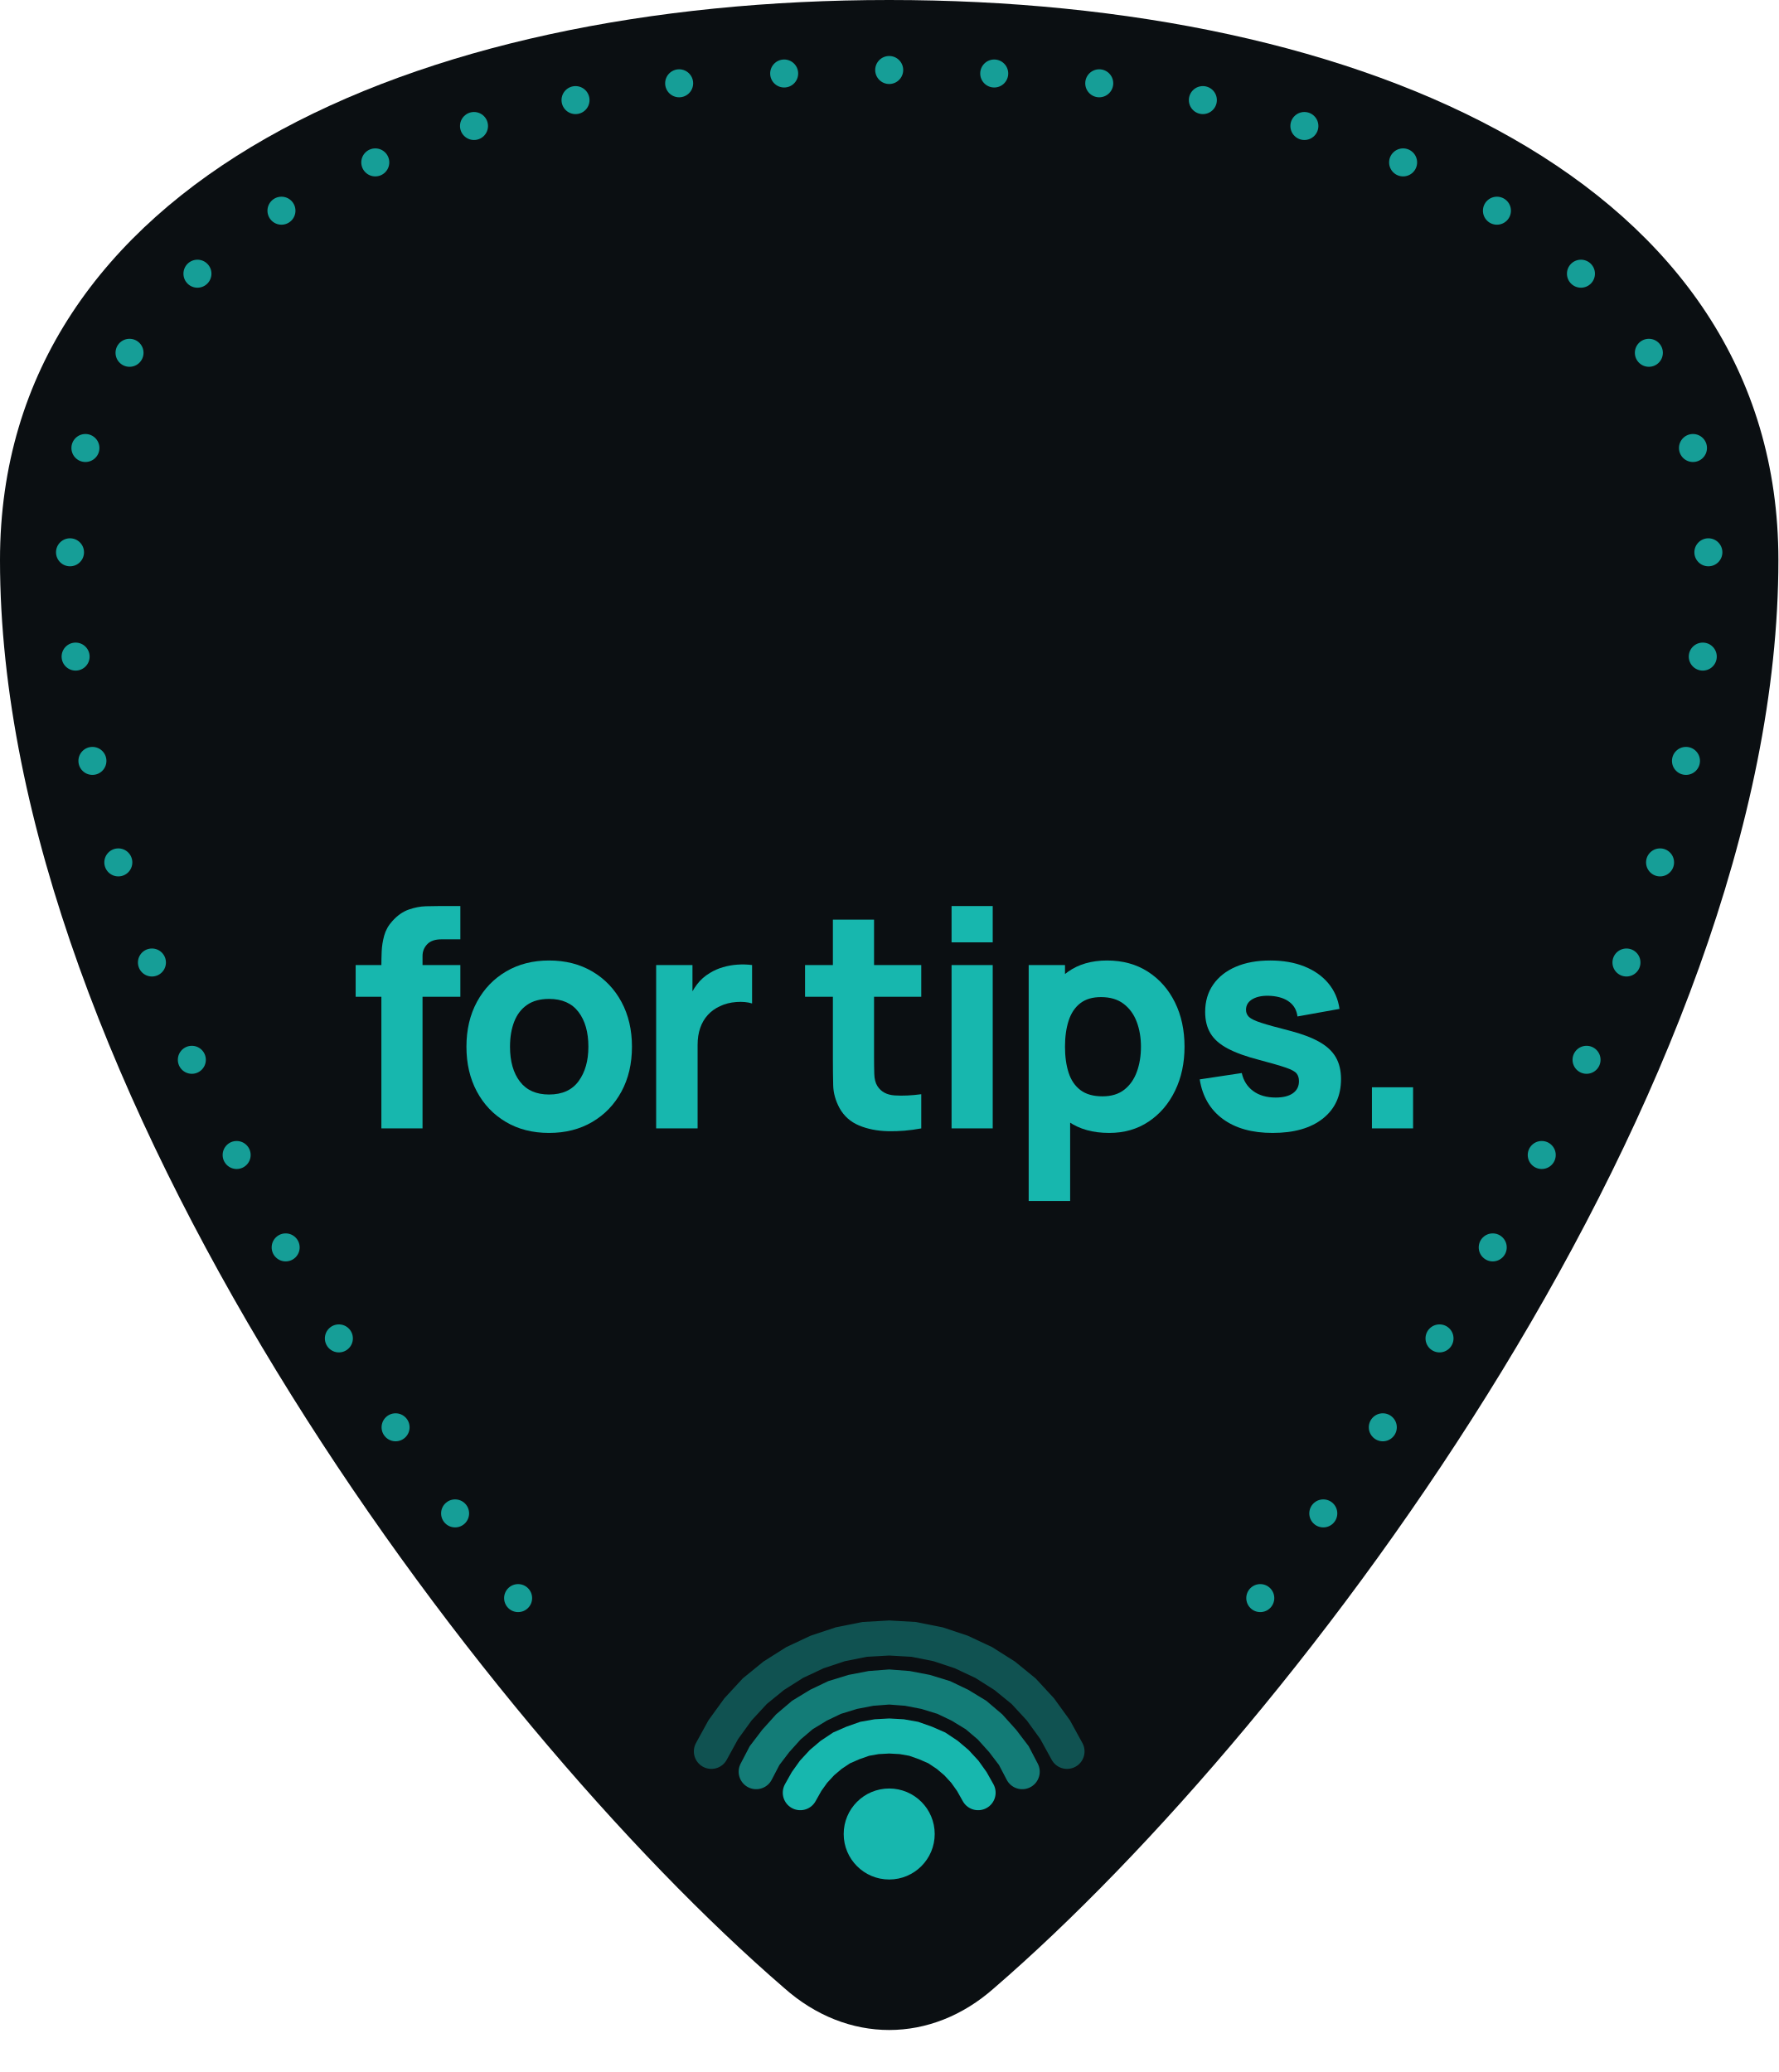
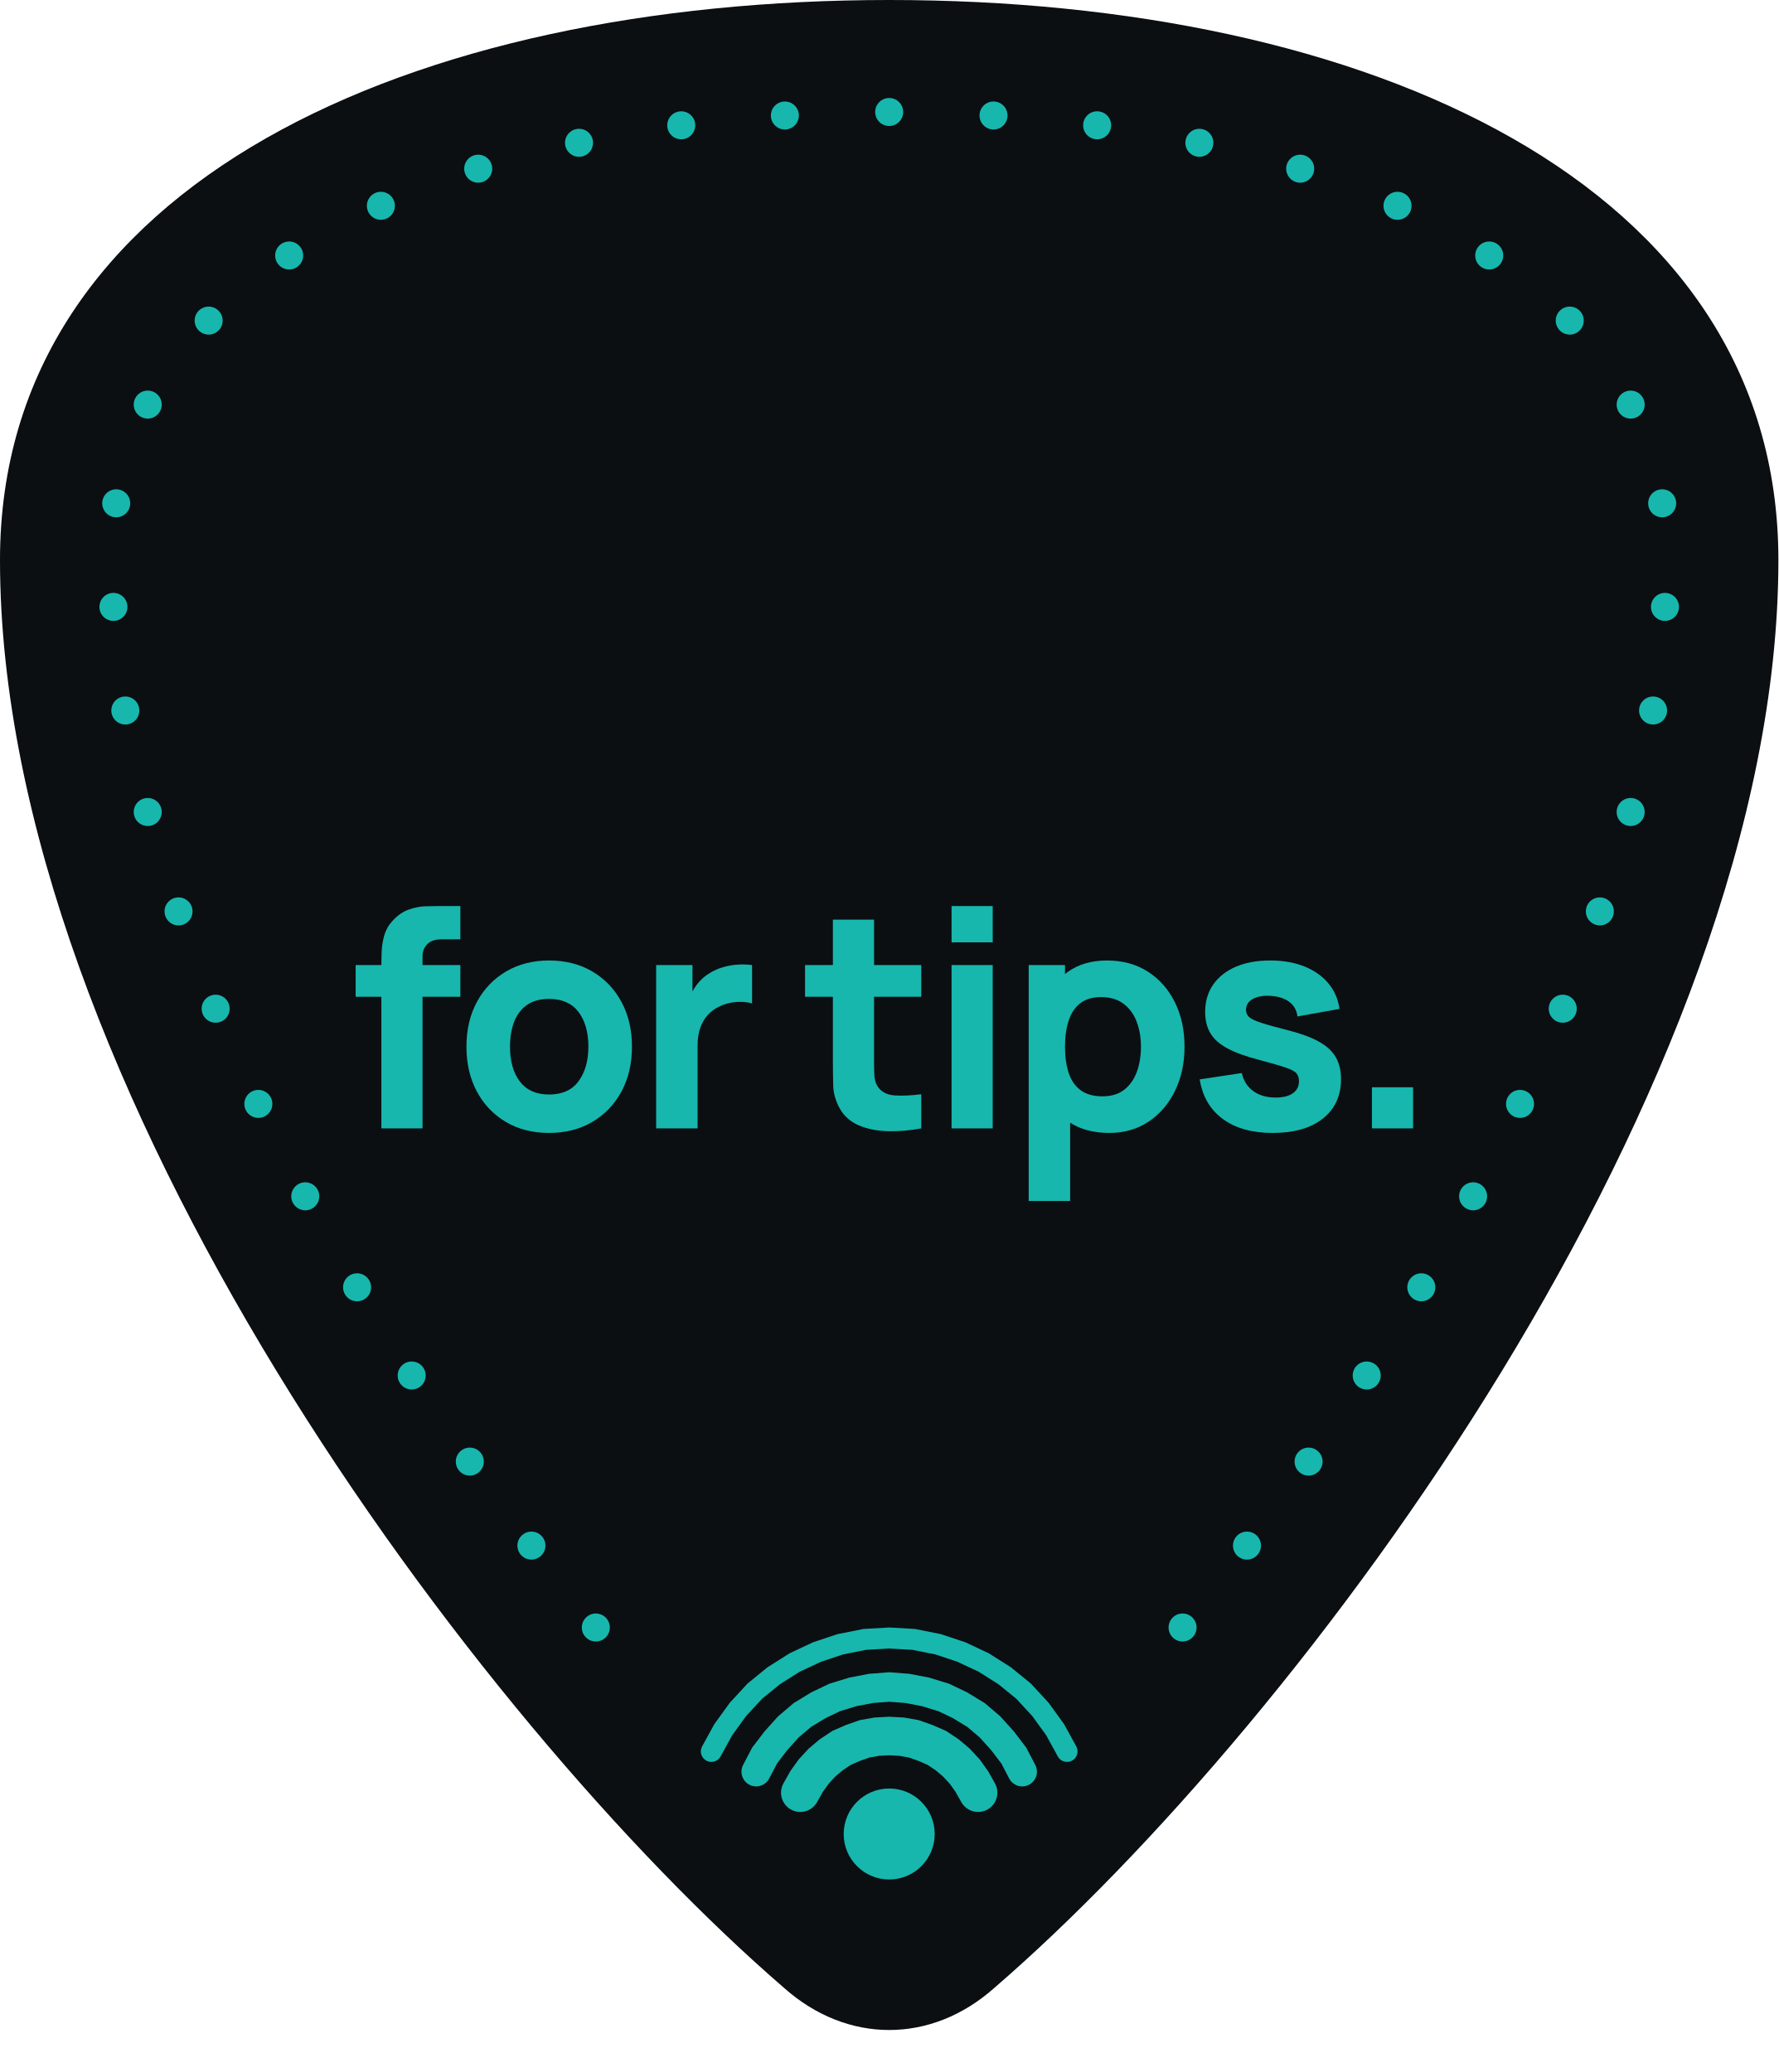
<svg xmlns="http://www.w3.org/2000/svg" viewBox="0 0 25.4 29.6" width="25.4mm" height="29.6mm">
  <defs>
    <clipPath id="pk">
      <path d="M 12.7 0.0 C 19.5 0.0 25.4 2.6 25.4 8.0 C 25.4 15.5 18.6 24.6 14.2 28.4 C 13.3 29.2 12.1 29.2 11.2 28.4 C 6.8 24.6 0.0 15.5 0.0 8.0 C 0.0 2.6 5.9 0.0 12.7 0.0 Z" />
    </clipPath>
  </defs>
  <path d="M 12.7 0.0 C 19.5 0.0 25.4 2.6 25.4 8.0 C 25.4 15.5 18.6 24.6 14.2 28.4 C 13.3 29.2 12.1 29.2 11.2 28.4 C 6.8 24.6 0.0 15.5 0.0 8.0 C 0.0 2.6 5.9 0.0 12.7 0.0 Z" fill="#0B0F12" />
  <g clip-path="url(#pk)">
-     <circle cx="12.70" cy="1.00" r="0.2" fill="#17B7AE" opacity="0.85" />
-     <circle cx="14.20" cy="1.05" r="0.2" fill="#17B7AE" opacity="0.85" />
-     <circle cx="15.70" cy="1.19" r="0.2" fill="#17B7AE" opacity="0.85" />
-     <circle cx="17.18" cy="1.43" r="0.2" fill="#17B7AE" opacity="0.85" />
-     <circle cx="18.63" cy="1.80" r="0.2" fill="#17B7AE" opacity="0.85" />
-     <circle cx="20.04" cy="2.32" r="0.2" fill="#17B7AE" opacity="0.85" />
-     <circle cx="21.38" cy="3.01" r="0.2" fill="#17B7AE" opacity="0.85" />
-     <circle cx="22.58" cy="3.91" r="0.2" fill="#17B7AE" opacity="0.85" />
-     <circle cx="23.55" cy="5.04" r="0.2" fill="#17B7AE" opacity="0.85" />
-     <circle cx="24.18" cy="6.40" r="0.2" fill="#17B7AE" opacity="0.85" />
-     <circle cx="24.40" cy="7.89" r="0.2" fill="#17B7AE" opacity="0.85" />
-     <circle cx="24.32" cy="9.38" r="0.2" fill="#17B7AE" opacity="0.85" />
-     <circle cx="24.08" cy="10.87" r="0.2" fill="#17B7AE" opacity="0.85" />
-     <circle cx="23.71" cy="12.32" r="0.2" fill="#17B7AE" opacity="0.85" />
-     <circle cx="23.23" cy="13.75" r="0.2" fill="#17B7AE" opacity="0.85" />
-     <circle cx="22.66" cy="15.14" r="0.2" fill="#17B7AE" opacity="0.85" />
-     <circle cx="22.02" cy="16.50" r="0.2" fill="#17B7AE" opacity="0.85" />
-     <circle cx="21.32" cy="17.82" r="0.2" fill="#17B7AE" opacity="0.85" />
-     <circle cx="20.56" cy="19.12" r="0.2" fill="#17B7AE" opacity="0.85" />
-     <circle cx="19.75" cy="20.39" r="0.2" fill="#17B7AE" opacity="0.85" />
-     <circle cx="18.90" cy="21.62" r="0.2" fill="#17B7AE" opacity="0.85" />
-     <circle cx="18.00" cy="22.83" r="0.2" fill="#17B7AE" opacity="0.85" />
-     <circle cx="7.40" cy="22.83" r="0.2" fill="#17B7AE" opacity="0.85" />
-     <circle cx="6.50" cy="21.62" r="0.2" fill="#17B7AE" opacity="0.85" />
-     <circle cx="5.65" cy="20.39" r="0.2" fill="#17B7AE" opacity="0.85" />
-     <circle cx="4.84" cy="19.12" r="0.2" fill="#17B7AE" opacity="0.85" />
-     <circle cx="4.08" cy="17.82" r="0.2" fill="#17B7AE" opacity="0.85" />
-     <circle cx="3.38" cy="16.50" r="0.2" fill="#17B7AE" opacity="0.85" />
-     <circle cx="2.74" cy="15.14" r="0.2" fill="#17B7AE" opacity="0.85" />
-     <circle cx="2.17" cy="13.75" r="0.2" fill="#17B7AE" opacity="0.85" />
-     <circle cx="1.69" cy="12.32" r="0.2" fill="#17B7AE" opacity="0.85" />
-     <circle cx="1.32" cy="10.87" r="0.2" fill="#17B7AE" opacity="0.85" />
-     <circle cx="1.08" cy="9.38" r="0.2" fill="#17B7AE" opacity="0.85" />
-     <circle cx="1.00" cy="7.89" r="0.2" fill="#17B7AE" opacity="0.85" />
-     <circle cx="1.22" cy="6.40" r="0.2" fill="#17B7AE" opacity="0.85" />
-     <circle cx="1.85" cy="5.04" r="0.2" fill="#17B7AE" opacity="0.85" />
-     <circle cx="2.82" cy="3.91" r="0.2" fill="#17B7AE" opacity="0.85" />
-     <circle cx="4.02" cy="3.01" r="0.2" fill="#17B7AE" opacity="0.85" />
-     <circle cx="5.36" cy="2.32" r="0.2" fill="#17B7AE" opacity="0.85" />
-     <circle cx="6.77" cy="1.80" r="0.2" fill="#17B7AE" opacity="0.85" />
-     <circle cx="8.22" cy="1.43" r="0.2" fill="#17B7AE" opacity="0.85" />
-     <circle cx="9.70" cy="1.19" r="0.2" fill="#17B7AE" opacity="0.85" />
-     <circle cx="11.20" cy="1.05" r="0.2" fill="#17B7AE" opacity="0.85" />
-     <path d="M11.43 25.61 L11.52 25.45 L11.62 25.31 L11.74 25.18 L11.87 25.07 L12.02 24.97 L12.18 24.90 L12.35 24.84 L12.52 24.81 L12.70 24.80 L12.88 24.81 L13.05 24.84 L13.22 24.90 L13.38 24.97 L13.53 25.07 L13.66 25.18 L13.78 25.31 L13.88 25.45 L13.97 25.61" fill="none" stroke="#17B7AE" stroke-width="0.5" stroke-linecap="round" opacity="1.0" />
-     <path d="M10.80 25.31 L10.92 25.08 L11.08 24.87 L11.26 24.67 L11.46 24.50 L11.69 24.36 L11.92 24.25 L12.18 24.17 L12.44 24.12 L12.70 24.10 L12.96 24.12 L13.22 24.17 L13.48 24.25 L13.71 24.36 L13.94 24.50 L14.14 24.67 L14.32 24.87 L14.48 25.08 L14.60 25.31" fill="none" stroke="#17B7AE" stroke-width="0.5" stroke-linecap="round" opacity="0.65" />
-     <path d="M10.16 25.02 L10.33 24.71 L10.54 24.42 L10.78 24.16 L11.05 23.94 L11.35 23.75 L11.67 23.60 L12.00 23.49 L12.35 23.42 L12.70 23.40 L13.05 23.42 L13.40 23.49 L13.73 23.60 L14.05 23.75 L14.35 23.94 L14.62 24.16 L14.86 24.42 L15.07 24.71 L15.24 25.02" fill="none" stroke="#17B7AE" stroke-width="0.5" stroke-linecap="round" opacity="0.4" />
+     <circle cx="12.70" cy="1.60" r="0.2" fill="#17B7AE" />
+     <circle cx="14.19" cy="1.65" r="0.2" fill="#17B7AE" />
+     <circle cx="15.67" cy="1.79" r="0.2" fill="#17B7AE" />
+     <circle cx="17.13" cy="2.04" r="0.2" fill="#17B7AE" />
+     <circle cx="18.57" cy="2.41" r="0.2" fill="#17B7AE" />
+     <circle cx="19.96" cy="2.94" r="0.2" fill="#17B7AE" />
+     <circle cx="21.27" cy="3.65" r="0.2" fill="#17B7AE" />
+     <circle cx="22.42" cy="4.58" r="0.2" fill="#17B7AE" />
+     <circle cx="23.29" cy="5.78" r="0.2" fill="#17B7AE" />
+     <circle cx="23.74" cy="7.19" r="0.2" fill="#17B7AE" />
+     <circle cx="23.78" cy="8.67" r="0.2" fill="#17B7AE" />
+     <circle cx="23.61" cy="10.15" r="0.2" fill="#17B7AE" />
+     <circle cx="23.29" cy="11.60" r="0.2" fill="#17B7AE" />
+     <circle cx="22.85" cy="13.02" r="0.2" fill="#17B7AE" />
+     <circle cx="22.32" cy="14.41" r="0.2" fill="#17B7AE" />
+     <circle cx="21.71" cy="15.77" r="0.2" fill="#17B7AE" />
+     <circle cx="21.04" cy="17.09" r="0.2" fill="#17B7AE" />
+     <circle cx="20.30" cy="18.39" r="0.2" fill="#17B7AE" />
+     <circle cx="19.52" cy="19.65" r="0.2" fill="#17B7AE" />
+     <circle cx="18.69" cy="20.88" r="0.2" fill="#17B7AE" />
+     <circle cx="17.81" cy="22.08" r="0.2" fill="#17B7AE" />
+     <circle cx="16.89" cy="23.25" r="0.2" fill="#17B7AE" />
+     <circle cx="8.51" cy="23.25" r="0.2" fill="#17B7AE" />
+     <circle cx="7.59" cy="22.08" r="0.2" fill="#17B7AE" />
+     <circle cx="6.71" cy="20.88" r="0.2" fill="#17B7AE" />
+     <circle cx="5.88" cy="19.65" r="0.2" fill="#17B7AE" />
+     <circle cx="5.10" cy="18.39" r="0.2" fill="#17B7AE" />
+     <circle cx="4.36" cy="17.09" r="0.2" fill="#17B7AE" />
+     <circle cx="3.69" cy="15.77" r="0.2" fill="#17B7AE" />
+     <circle cx="3.08" cy="14.41" r="0.2" fill="#17B7AE" />
+     <circle cx="2.55" cy="13.02" r="0.2" fill="#17B7AE" />
+     <circle cx="2.11" cy="11.60" r="0.2" fill="#17B7AE" />
+     <circle cx="1.79" cy="10.15" r="0.2" fill="#17B7AE" />
+     <circle cx="1.62" cy="8.67" r="0.2" fill="#17B7AE" />
+     <circle cx="1.66" cy="7.19" r="0.2" fill="#17B7AE" />
+     <circle cx="2.11" cy="5.78" r="0.2" fill="#17B7AE" />
+     <circle cx="2.98" cy="4.58" r="0.2" fill="#17B7AE" />
+     <circle cx="4.13" cy="3.65" r="0.2" fill="#17B7AE" />
+     <circle cx="5.44" cy="2.94" r="0.2" fill="#17B7AE" />
+     <circle cx="6.83" cy="2.41" r="0.2" fill="#17B7AE" />
+     <circle cx="8.27" cy="2.04" r="0.2" fill="#17B7AE" />
+     <circle cx="9.73" cy="1.79" r="0.2" fill="#17B7AE" />
+     <circle cx="11.21" cy="1.65" r="0.2" fill="#17B7AE" />
+     <path d="M11.43 25.61 L11.52 25.45 L11.62 25.31 L11.74 25.18 L11.87 25.07 L12.02 24.97 L12.18 24.90 L12.35 24.84 L12.52 24.81 L12.70 24.80 L12.88 24.81 L13.05 24.84 L13.22 24.90 L13.38 24.97 L13.53 25.07 L13.66 25.18 L13.78 25.31 L13.88 25.45 L13.97 25.61" fill="none" stroke="#17B7AE" stroke-width="0.55" stroke-linecap="round" />
+     <path d="M10.80 25.31 L10.92 25.08 L11.08 24.87 L11.26 24.67 L11.46 24.50 L11.69 24.36 L11.92 24.25 L12.18 24.17 L12.44 24.12 L12.70 24.10 L12.96 24.12 L13.22 24.17 L13.48 24.25 L13.71 24.36 L13.94 24.50 L14.14 24.67 L14.32 24.87 L14.48 25.08 L14.60 25.31" fill="none" stroke="#17B7AE" stroke-width="0.42" stroke-linecap="round" />
+     <path d="M10.16 25.02 L10.33 24.71 L10.54 24.42 L10.78 24.16 L11.05 23.94 L11.35 23.75 L11.67 23.60 L12.00 23.49 L12.35 23.42 L12.70 23.40 L13.05 23.42 L13.40 23.49 L13.73 23.60 L14.05 23.75 L14.35 23.94 L14.62 24.16 L14.86 24.42 L15.07 24.71 L15.24 25.02" fill="none" stroke="#17B7AE" stroke-width="0.3" stroke-linecap="round" />
    <circle cx="12.7" cy="26.2" r="0.65" fill="#17B7AE" />
    <path transform="translate(4.950 16.120) scale(0.002161 -0.002161)" d="M230 0V1076Q230 1117 232.0 1169.0Q234 1221 248.5 1274.0Q263 1327 302 1370Q352 1426 410.5 1446.5Q469 1467 524.0 1468.5Q579 1470 618 1470H752V1250H628Q564 1250 533.0 1217.5Q502 1185 502 1140V0ZM60 870V1080H752V870Z" fill="#17B7AE" />
    <path transform="translate(6.489 16.120) scale(0.002161 -0.002161)" d="M626 -30Q463 -30 340.0 43.0Q217 116 148.5 244.5Q80 373 80 540Q80 709 150.0 837.5Q220 966 343.0 1038.0Q466 1110 626 1110Q789 1110 912.5 1037.0Q1036 964 1105.0 835.5Q1174 707 1174 540Q1174 372 1104.5 243.5Q1035 115 911.5 42.5Q788 -30 626 -30ZM626 224Q757 224 821.5 312.5Q886 401 886 540Q886 684 820.5 770.0Q755 856 626 856Q537 856 480.0 816.0Q423 776 395.5 705.0Q368 634 368 540Q368 395 433.5 309.5Q499 224 626 224Z" fill="#17B7AE" />
    <path transform="translate(9.069 16.120) scale(0.002161 -0.002161)" d="M140 0V1080H380V816L354 850Q375 906 410.0 952.0Q445 998 496 1028Q535 1052 581.0 1065.5Q627 1079 676.0 1082.5Q725 1086 774 1080V826Q729 840 669.5 835.5Q610 831 562 808Q514 786 481.0 749.5Q448 713 431.0 663.5Q414 614 414 552V0Z" fill="#17B7AE" />
    <path transform="translate(11.455 16.120) scale(0.002161 -0.002161)" d="M788 0Q676 -21 568.5 -18.5Q461 -16 376.5 19.5Q292 55 248 134Q208 208 206.0 284.5Q204 361 204 458V1380H476V474Q476 411 477.5 360.5Q479 310 498 280Q534 223 613.0 218.0Q692 213 788 226ZM20 870V1080H788V870Z" fill="#17B7AE" />
    <path transform="translate(13.245 16.120) scale(0.002161 -0.002161)" d="M160 1230V1470H432V1230ZM160 0V1080H432V0Z" fill="#17B7AE" />
    <path transform="translate(14.394 16.120) scale(0.002161 -0.002161)" d="M670 -30Q509 -30 401.0 45.0Q293 120 238.5 249.0Q184 378 184 540Q184 702 238.0 831.0Q292 960 397.0 1035.0Q502 1110 656 1110Q811 1110 926.0 1036.0Q1041 962 1104.5 833.5Q1168 705 1168 540Q1168 378 1105.5 249.0Q1043 120 931.0 45.0Q819 -30 670 -30ZM138 -480V1080H378V340H412V-480ZM626 212Q714 212 770.0 256.0Q826 300 853.0 374.5Q880 449 880 540Q880 630 852.0 704.5Q824 779 765.5 823.5Q707 868 616 868Q531 868 478.5 827.0Q426 786 402.0 712.0Q378 638 378 540Q378 442 402.0 368.0Q426 294 480.5 253.0Q535 212 626 212Z" fill="#17B7AE" />
    <path transform="translate(16.962 16.120) scale(0.002161 -0.002161)" d="M562 -30Q358 -30 232.5 62.5Q107 155 80 324L358 366Q375 290 433.5 247.0Q492 204 582 204Q656 204 696.0 232.5Q736 261 736 312Q736 344 720.0 363.5Q704 383 648.5 402.0Q593 421 476 452Q344 486 265.0 528.0Q186 570 151.0 628.5Q116 687 116 770Q116 874 169.0 950.5Q222 1027 318.5 1068.5Q415 1110 546 1110Q673 1110 771.0 1071.0Q869 1032 929.5 960.0Q990 888 1004 790L726 740Q719 800 674.0 835.0Q629 870 552 876Q477 881 431.5 856.0Q386 831 386 784Q386 756 405.5 737.0Q425 718 486.5 698.0Q548 678 674 646Q797 614 871.5 571.5Q946 529 980.0 469.5Q1014 410 1014 326Q1014 160 894.0 65.0Q774 -30 562 -30Z" fill="#17B7AE" />
    <path transform="translate(19.197 16.120) scale(0.002161 -0.002161)" d="M184 0V272H456V0Z" fill="#17B7AE" />
  </g>
</svg>
